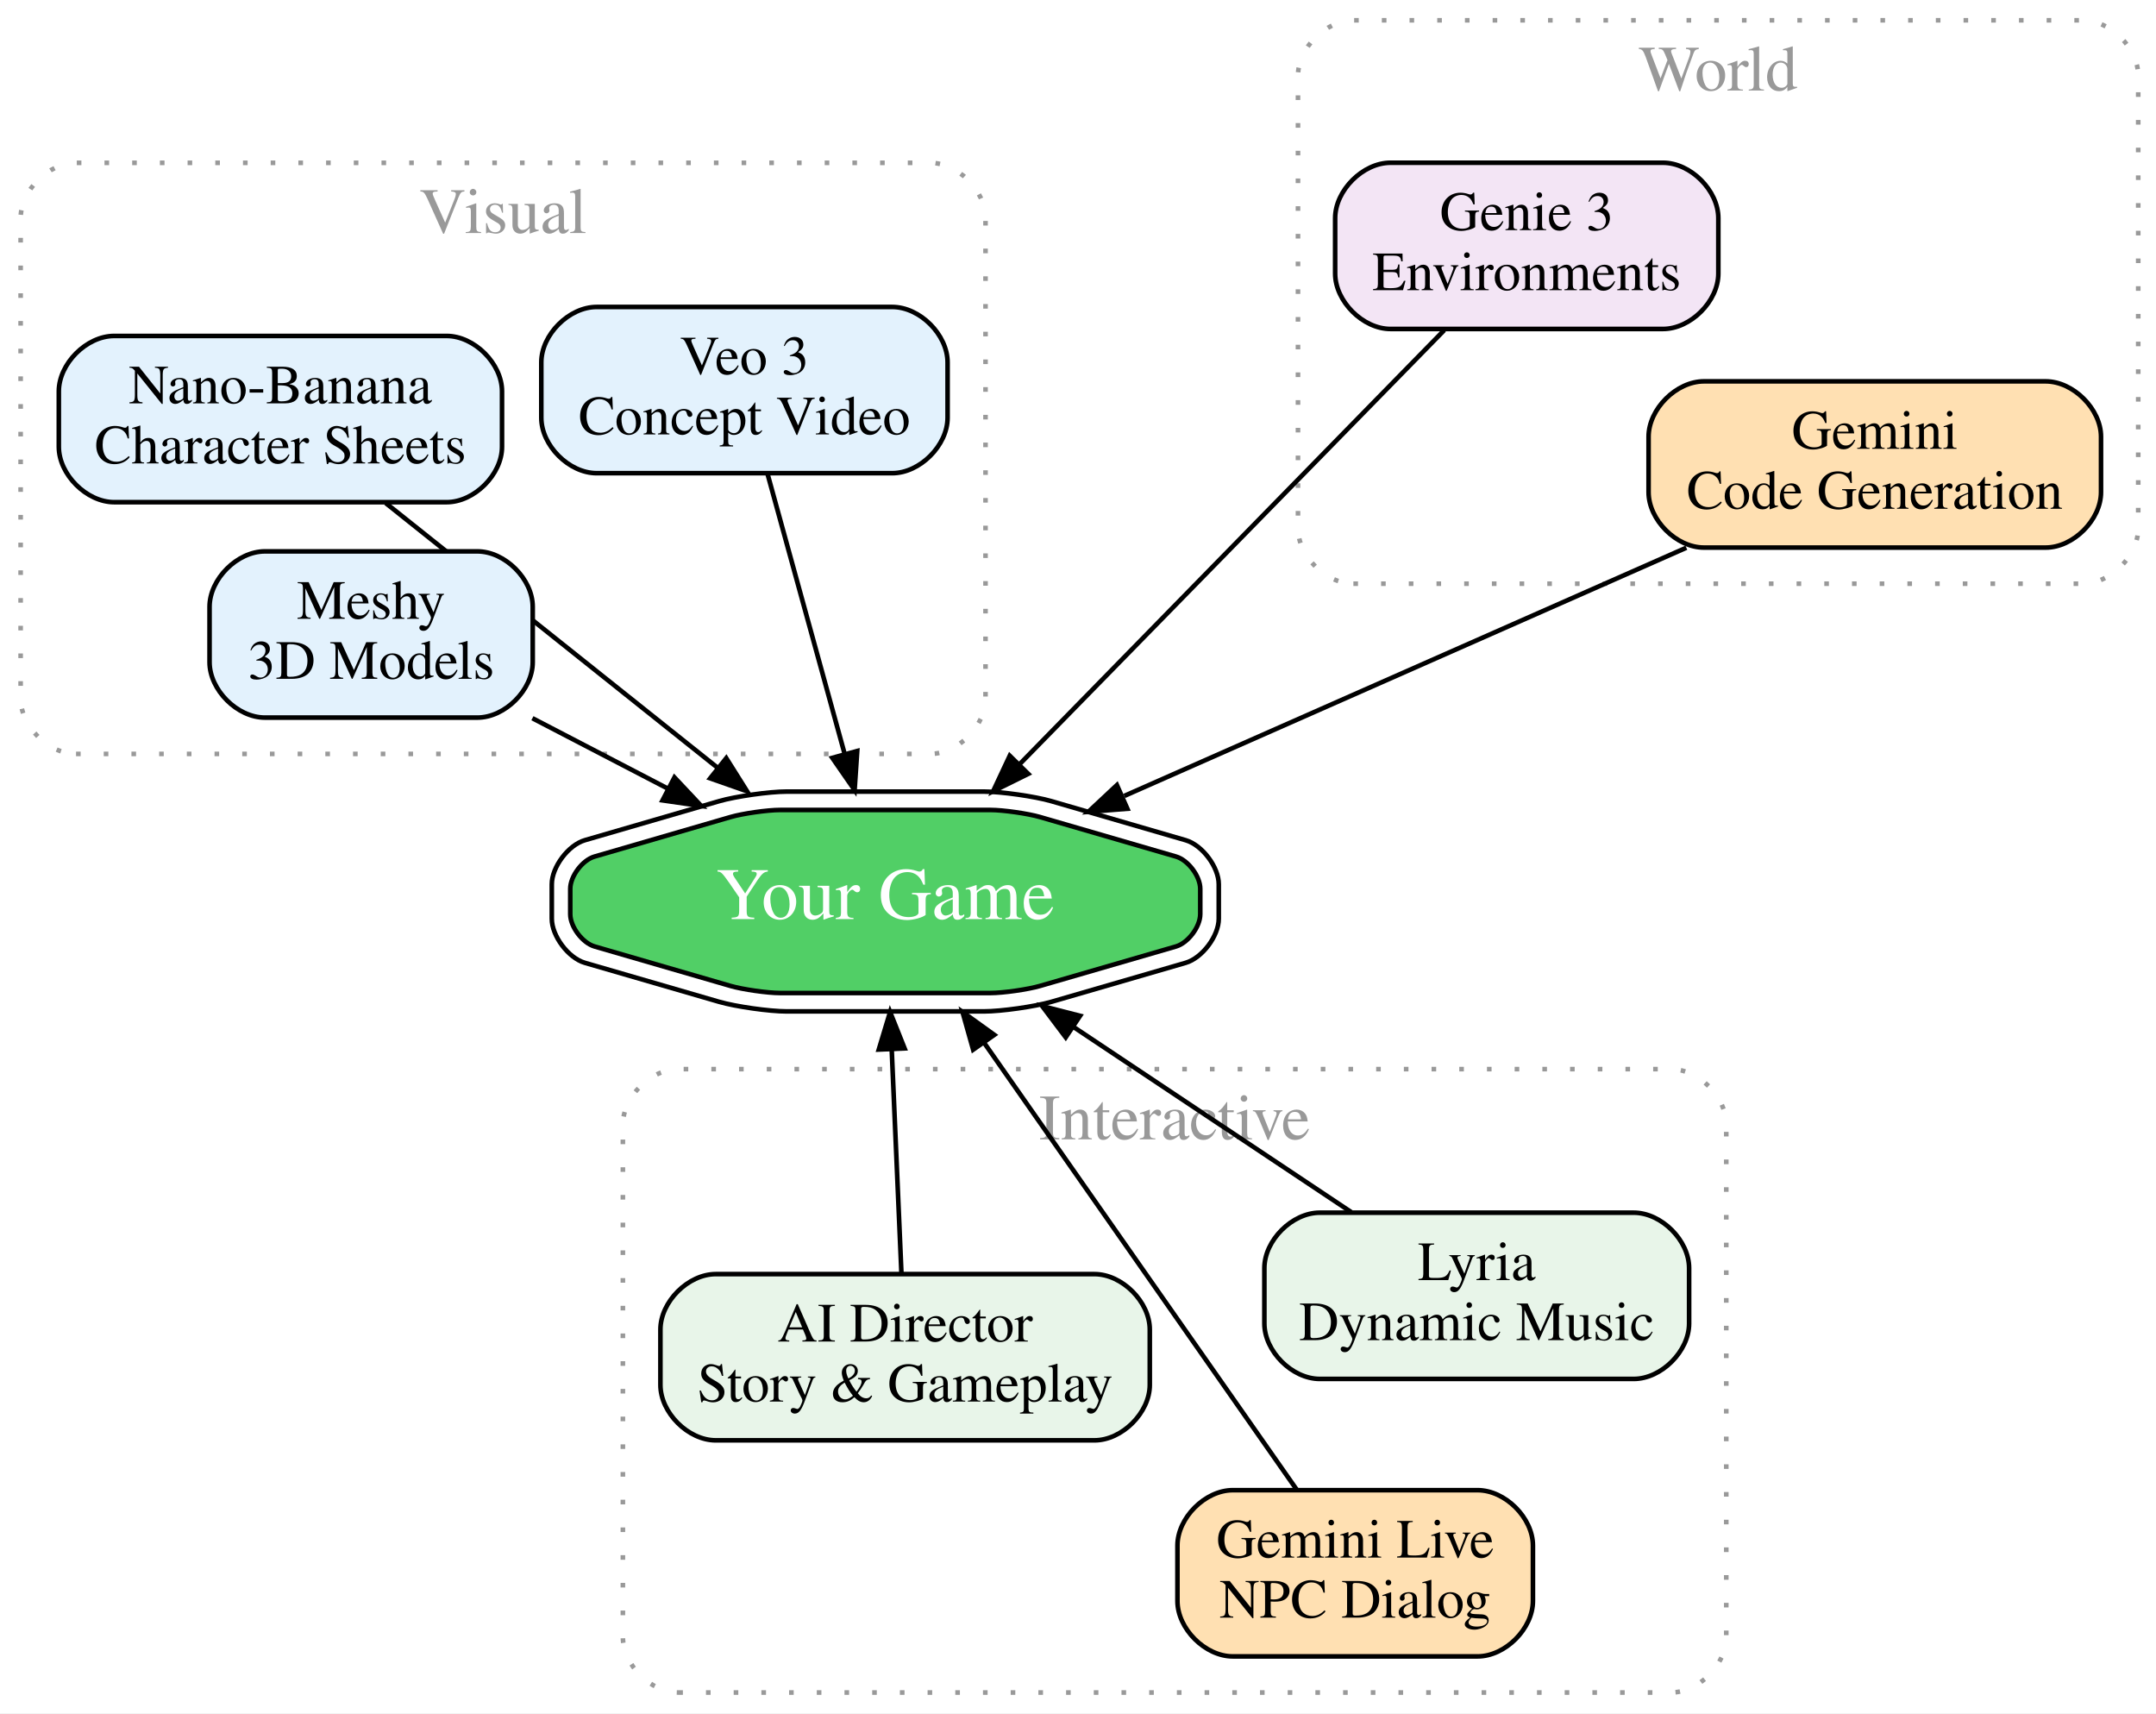
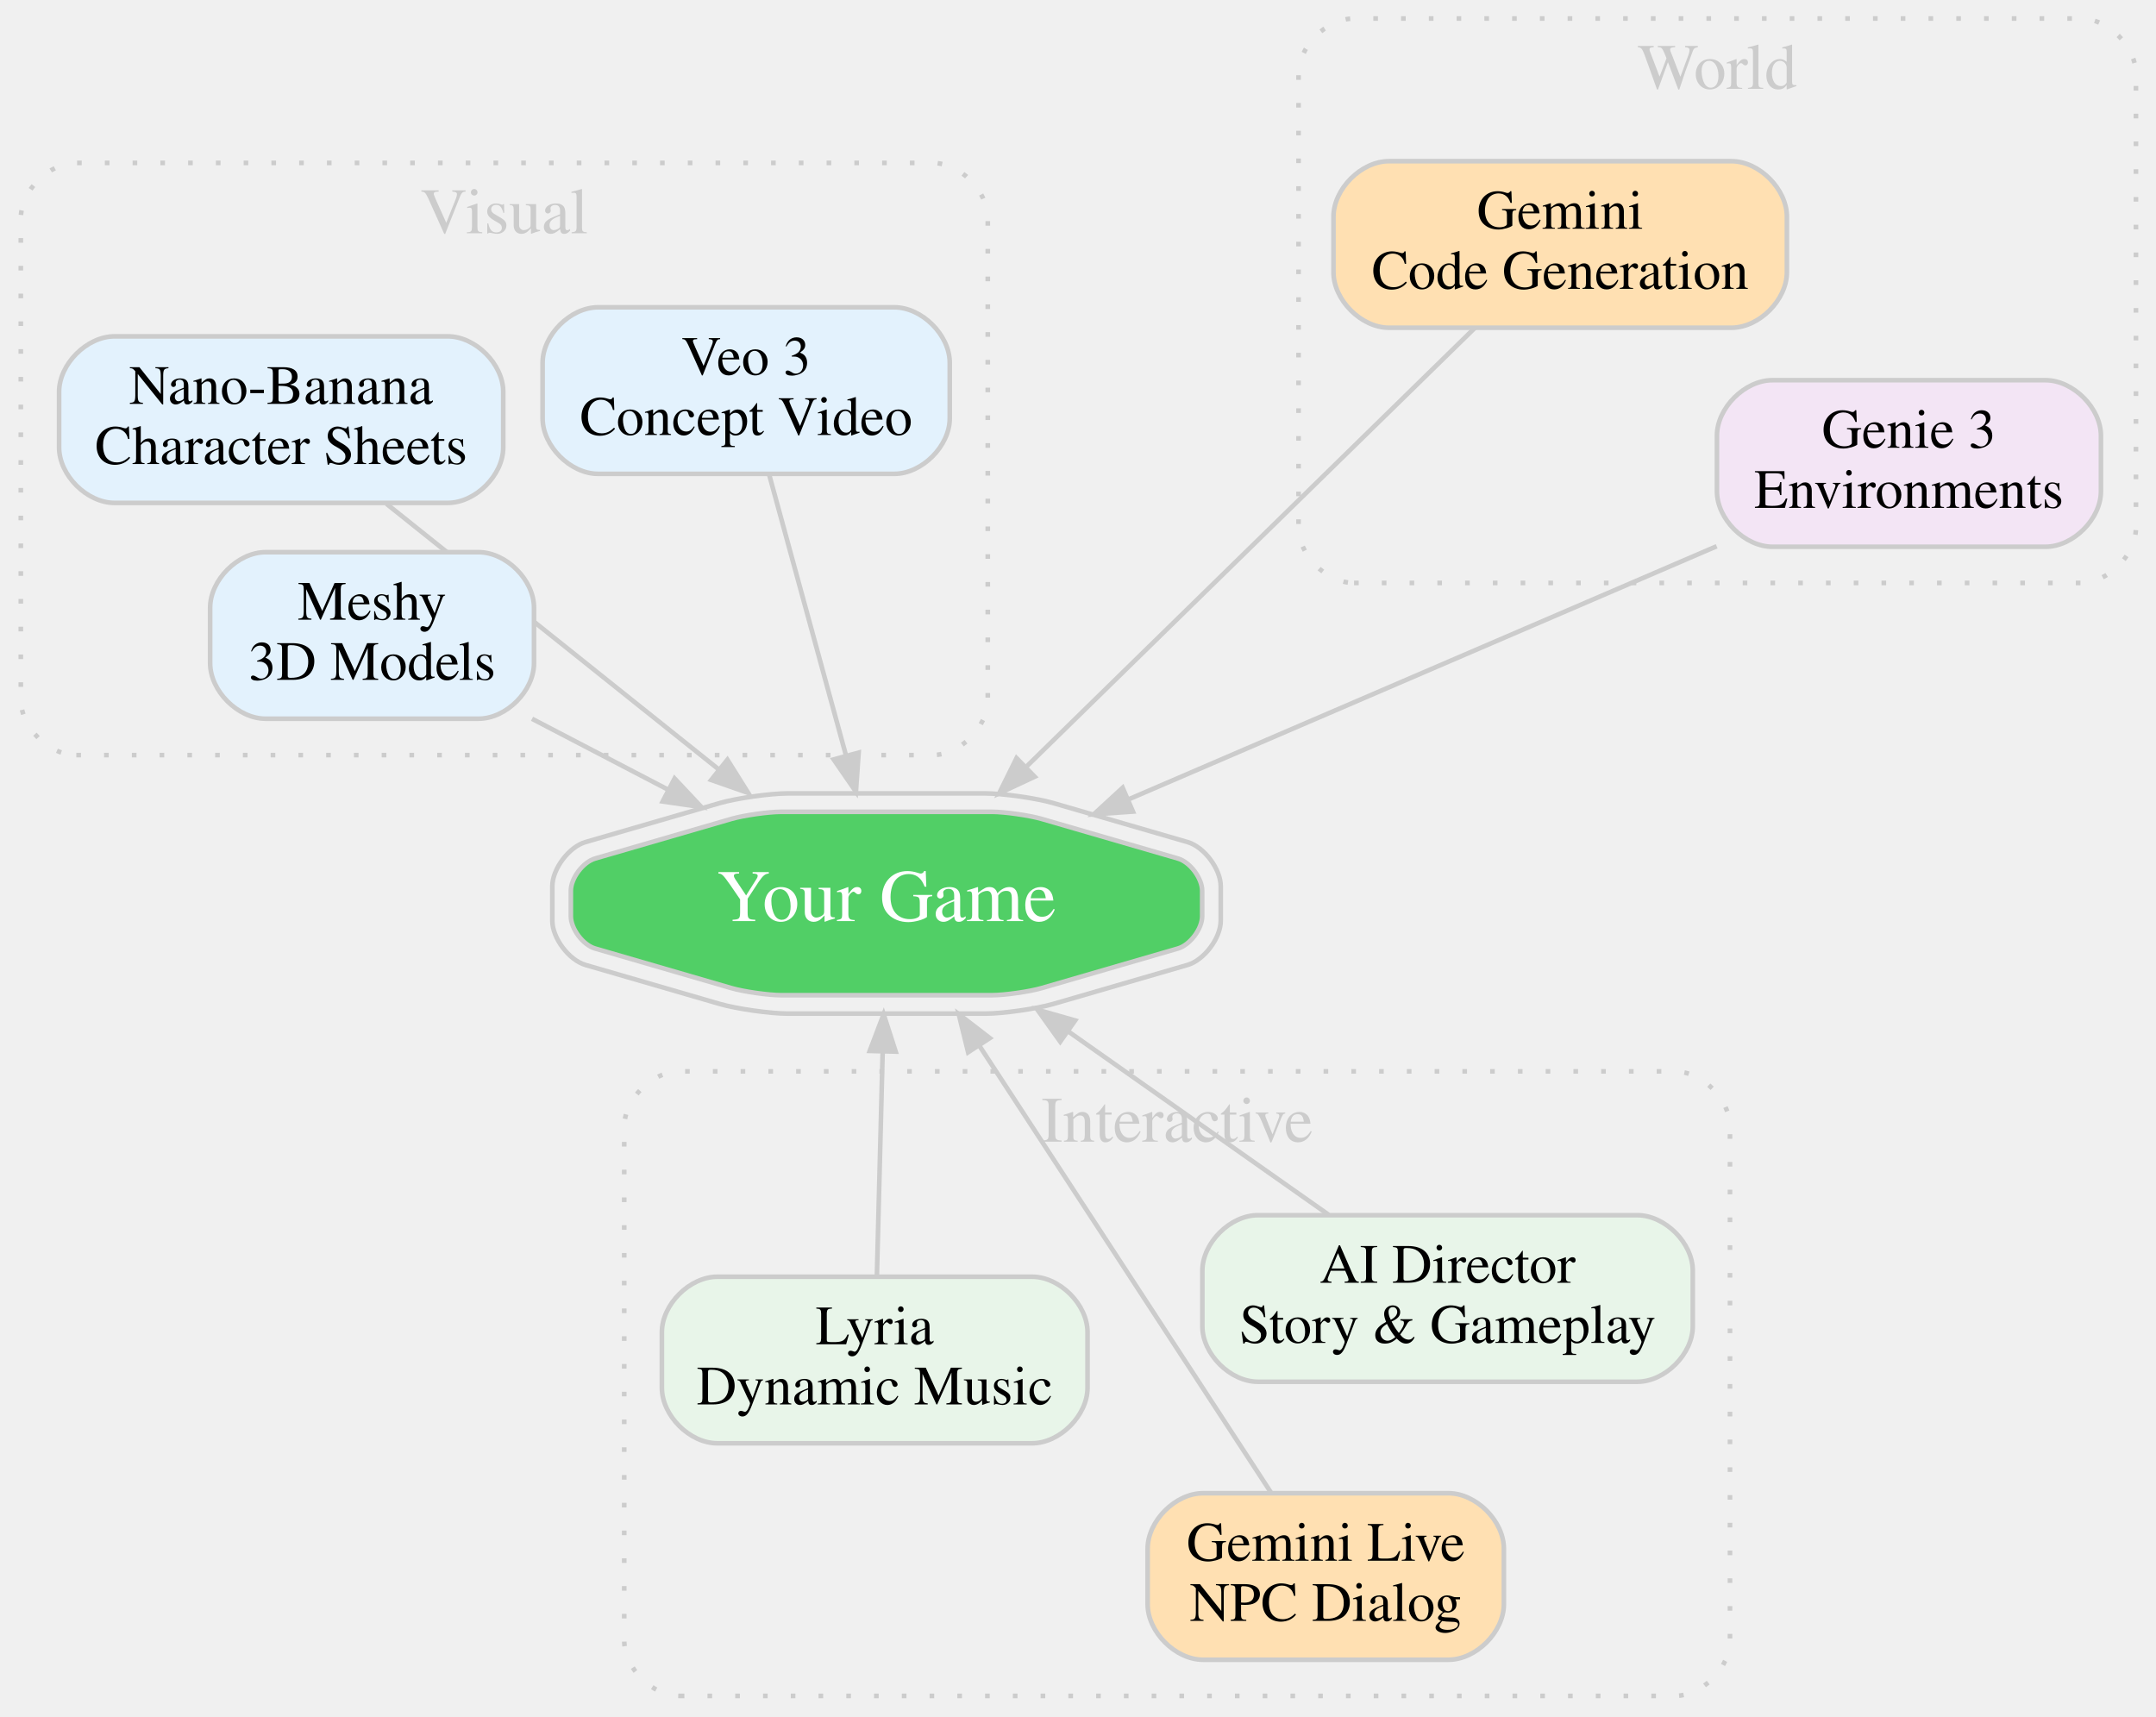
- <svg xmlns="http://www.w3.org/2000/svg" width="467pt" height="371pt" viewBox="0.00 0.00 467.00 371.00">
+ <svg xmlns="http://www.w3.org/2000/svg" width="466pt" height="371pt" viewBox="0.00 0.00 466.00 371.00">
  <g id="graph0" class="graph" transform="scale(1 1) rotate(0) translate(4 367)">
-     <polygon fill="white" stroke="transparent" points="-4,4 -4,-367 463,-367 463,4 -4,4" />
    <g id="clust1" class="cluster">
-       <path fill="transparent" stroke="#999999" stroke-dasharray="1,5" d="M12.47,-203.74C12.47,-203.74 197.47,-203.74 197.47,-203.74 203.47,-203.74 209.47,-209.74 209.47,-215.74 209.47,-215.74 209.47,-319.74 209.47,-319.74 209.47,-325.74 203.47,-331.74 197.47,-331.74 197.47,-331.74 12.47,-331.74 12.47,-331.74 6.47,-331.74 0.47,-325.74 0.47,-319.74 0.47,-319.74 0.47,-215.74 0.47,-215.74 0.47,-209.74 6.47,-203.74 12.47,-203.74" />
-       <text text-anchor="middle" x="104.97" y="-316.54" font-family="Times,serif" font-size="14.00" fill="#999999">Visual</text>
+       <path fill="transparent" stroke="#cccccc" stroke-dasharray="1,5" d="M12.5,-203.79C12.5,-203.79 197.5,-203.79 197.5,-203.79 203.5,-203.79 209.5,-209.79 209.5,-215.79 209.5,-215.79 209.5,-319.79 209.5,-319.79 209.5,-325.79 203.5,-331.79 197.5,-331.79 197.5,-331.79 12.5,-331.79 12.5,-331.79 6.5,-331.79 0.5,-325.79 0.5,-319.79 0.5,-319.79 0.5,-215.79 0.5,-215.79 0.5,-209.79 6.5,-203.79 12.5,-203.79" />
+       <text text-anchor="middle" x="105" y="-316.59" font-family="Times,serif" font-size="14.00" fill="#cccccc">Visual</text>
    </g>
    <g id="clust2" class="cluster">
-       <path fill="transparent" stroke="#999999" stroke-dasharray="1,5" d="M289.15,-240.6C289.15,-240.6 447.15,-240.6 447.15,-240.6 453.15,-240.6 459.15,-246.6 459.15,-252.6 459.15,-252.6 459.15,-350.6 459.15,-350.6 459.15,-356.6 453.15,-362.6 447.15,-362.6 447.15,-362.6 289.15,-362.6 289.15,-362.6 283.15,-362.6 277.15,-356.6 277.15,-350.6 277.15,-350.6 277.15,-252.6 277.15,-252.6 277.15,-246.6 283.15,-240.6 289.15,-240.6" />
-       <text text-anchor="middle" x="368.15" y="-347.4" font-family="Times,serif" font-size="14.00" fill="#999999">World</text>
+       <path fill="transparent" stroke="#cccccc" stroke-dasharray="1,5" d="M288.67,-241C288.67,-241 445.67,-241 445.67,-241 451.67,-241 457.67,-247 457.67,-253 457.67,-253 457.67,-351 457.67,-351 457.67,-357 451.67,-363 445.67,-363 445.67,-363 288.67,-363 288.67,-363 282.67,-363 276.67,-357 276.67,-351 276.67,-351 276.67,-253 276.67,-253 276.67,-247 282.67,-241 288.67,-241" />
+       <text text-anchor="middle" x="367.17" y="-347.8" font-family="Times,serif" font-size="14.00" fill="#cccccc">World</text>
    </g>
    <g id="clust3" class="cluster">
-       <path fill="transparent" stroke="#999999" stroke-dasharray="1,5" d="M142.92,-0.48C142.92,-0.48 357.92,-0.48 357.92,-0.48 363.92,-0.48 369.92,-6.48 369.92,-12.48 369.92,-12.48 369.92,-123.48 369.92,-123.48 369.92,-129.48 363.92,-135.48 357.92,-135.48 357.92,-135.48 142.92,-135.48 142.92,-135.48 136.92,-135.48 130.92,-129.48 130.92,-123.48 130.92,-123.48 130.92,-12.48 130.92,-12.48 130.92,-6.48 136.92,-0.48 142.92,-0.48" />
-       <text text-anchor="middle" x="250.42" y="-120.28" font-family="Times,serif" font-size="14.00" fill="#999999">Interactive</text>
+       <path fill="transparent" stroke="#cccccc" stroke-dasharray="1,5" d="M142.92,-0.43C142.92,-0.43 357.92,-0.43 357.92,-0.43 363.92,-0.43 369.92,-6.43 369.92,-12.43 369.92,-12.43 369.92,-123.43 369.92,-123.43 369.92,-129.43 363.92,-135.43 357.92,-135.43 357.92,-135.43 142.92,-135.43 142.92,-135.43 136.92,-135.43 130.92,-129.43 130.92,-123.43 130.92,-123.43 130.92,-12.43 130.92,-12.43 130.92,-6.43 136.92,-0.43 142.92,-0.43" />
+       <text text-anchor="middle" x="250.42" y="-120.23" font-family="Times,serif" font-size="14.00" fill="#cccccc">Interactive</text>
    </g>
    <g id="node1" class="node">
-       <path fill="#e3f2fd" stroke="black" d="M189.25,-300.53C189.25,-300.53 125.25,-300.53 125.25,-300.53 119.25,-300.53 113.25,-294.53 113.25,-288.53 113.25,-288.53 113.25,-276.53 113.25,-276.53 113.25,-270.53 119.25,-264.53 125.25,-264.53 125.25,-264.53 189.25,-264.53 189.25,-264.53 195.25,-264.53 201.25,-270.53 201.25,-276.53 201.25,-276.53 201.25,-288.53 201.25,-288.53 201.25,-294.53 195.25,-300.53 189.25,-300.53" />
-       <text text-anchor="middle" x="157.25" y="-285.93" font-family="Times,serif" font-size="12.00">Veo 3</text>
-       <text text-anchor="middle" x="157.25" y="-272.93" font-family="Times,serif" font-size="12.00">Concept Video</text>
+       <path fill="#e3f2fd" stroke="#cccccc" d="M189.28,-300.58C189.28,-300.58 125.28,-300.58 125.28,-300.58 119.28,-300.58 113.28,-294.58 113.28,-288.58 113.28,-288.58 113.28,-276.58 113.28,-276.58 113.28,-270.58 119.28,-264.58 125.28,-264.58 125.28,-264.58 189.28,-264.58 189.28,-264.58 195.28,-264.58 201.28,-270.58 201.28,-276.58 201.28,-276.58 201.28,-288.58 201.28,-288.58 201.28,-294.58 195.28,-300.58 189.28,-300.58" />
+       <text text-anchor="middle" x="157.28" y="-285.98" font-family="Times,serif" font-size="12.00">Veo 3</text>
+       <text text-anchor="middle" x="157.28" y="-272.98" font-family="Times,serif" font-size="12.00">Concept Video</text>
    </g>
    <g id="node9" class="node">
-       <path fill="#51cf66" stroke="black" d="M255.98,-169.04C255.98,-169.04 255.98,-174.52 255.98,-174.52 255.98,-177.25 253.35,-180.75 250.73,-181.51 250.73,-181.51 221.27,-190.07 221.27,-190.07 218.64,-190.83 213.28,-191.6 210.54,-191.6 210.54,-191.6 164.96,-191.6 164.96,-191.6 162.23,-191.6 156.86,-190.83 154.24,-190.07 154.24,-190.07 124.78,-181.51 124.78,-181.51 122.15,-180.75 119.52,-177.25 119.52,-174.52 119.52,-174.52 119.52,-169.04 119.52,-169.04 119.52,-166.31 122.15,-162.81 124.78,-162.04 124.78,-162.04 154.24,-153.49 154.24,-153.49 156.86,-152.73 162.23,-151.96 164.96,-151.96 164.96,-151.96 210.54,-151.96 210.54,-151.96 213.28,-151.96 218.64,-152.73 221.27,-153.49 221.27,-153.49 250.73,-162.04 250.73,-162.04 253.35,-162.81 255.98,-166.31 255.98,-169.04" />
-       <path fill="none" stroke="black" d="M259.99,-168.05C259.99,-168.05 259.99,-175.51 259.99,-175.51 259.99,-179.24 256.41,-184.01 252.82,-185.05 252.82,-185.05 223.75,-193.5 223.75,-193.5 220.17,-194.54 212.86,-195.58 209.12,-195.58 209.12,-195.58 166.38,-195.58 166.38,-195.58 162.65,-195.58 155.33,-194.54 151.75,-193.5 151.75,-193.5 122.68,-185.05 122.68,-185.05 119.1,-184.01 115.52,-179.24 115.52,-175.51 115.52,-175.51 115.52,-168.05 115.52,-168.05 115.52,-164.32 119.1,-159.54 122.68,-158.5 122.68,-158.5 151.75,-150.06 151.75,-150.06 155.33,-149.02 162.65,-147.98 166.38,-147.98 166.38,-147.98 209.12,-147.98 209.12,-147.98 212.86,-147.98 220.17,-149.02 223.75,-150.06 223.75,-150.06 252.82,-158.5 252.82,-158.5 256.41,-159.54 259.99,-164.32 259.99,-168.05" />
-       <text text-anchor="middle" x="187.75" y="-167.98" font-family="Times,serif" font-size="16.00" fill="white">Your Game</text>
+       <path fill="#51cf66" stroke="#cccccc" d="M255.84,-168.97C255.84,-168.97 255.84,-174.45 255.84,-174.45 255.84,-177.18 253.22,-180.68 250.59,-181.44 250.59,-181.44 221.13,-190 221.13,-190 218.5,-190.76 213.14,-191.53 210.4,-191.53 210.4,-191.53 164.82,-191.53 164.82,-191.53 162.09,-191.53 156.73,-190.76 154.1,-190 154.1,-190 124.64,-181.44 124.64,-181.44 122.01,-180.68 119.38,-177.18 119.38,-174.45 119.38,-174.45 119.38,-168.97 119.38,-168.97 119.38,-166.24 122.01,-162.74 124.64,-161.98 124.64,-161.98 154.1,-153.42 154.1,-153.42 156.73,-152.66 162.09,-151.89 164.82,-151.89 164.82,-151.89 210.4,-151.89 210.4,-151.89 213.14,-151.89 218.5,-152.66 221.13,-153.42 221.13,-153.42 250.59,-161.98 250.59,-161.98 253.22,-162.74 255.84,-166.24 255.84,-168.97" />
+       <path fill="none" stroke="#cccccc" d="M259.85,-167.98C259.85,-167.98 259.85,-175.44 259.85,-175.44 259.85,-179.17 256.27,-183.95 252.68,-184.99 252.68,-184.99 223.62,-193.43 223.62,-193.43 220.03,-194.47 212.72,-195.51 208.99,-195.51 208.99,-195.51 166.24,-195.51 166.24,-195.51 162.51,-195.51 155.2,-194.47 151.61,-193.43 151.61,-193.43 122.55,-184.99 122.55,-184.99 118.96,-183.95 115.38,-179.17 115.38,-175.44 115.38,-175.44 115.38,-167.98 115.38,-167.98 115.38,-164.25 118.96,-159.48 122.55,-158.43 122.55,-158.43 151.61,-149.99 151.61,-149.99 155.2,-148.95 162.51,-147.91 166.24,-147.91 166.24,-147.91 208.99,-147.91 208.99,-147.91 212.72,-147.91 220.03,-148.95 223.62,-149.99 223.62,-149.99 252.68,-158.43 252.68,-158.43 256.27,-159.48 259.85,-164.25 259.85,-167.98" />
+       <text text-anchor="middle" x="187.61" y="-167.91" font-family="Times,serif" font-size="16.00" fill="white">Your Game</text>
    </g>
    <g id="edge1" class="edge">
-       <path fill="none" stroke="black" d="M162.29,-264.24C166.81,-247.83 173.55,-223.36 178.96,-203.72" />
-       <polygon fill="black" stroke="black" points="181.68,-204.37 181.11,-195.91 176.28,-202.88 181.68,-204.37" />
+       <path fill="none" stroke="#cccccc" d="M162.29,-264.27C166.78,-247.84 173.48,-223.35 178.86,-203.69" />
+       <polygon fill="#cccccc" stroke="#cccccc" points="181.59,-204.32 181,-195.87 176.19,-202.85 181.59,-204.32" />
    </g>
    <g id="node2" class="node">
-       <path fill="#e3f2fd" stroke="black" d="M92.74,-294.25C92.74,-294.25 20.74,-294.25 20.74,-294.25 14.74,-294.25 8.74,-288.25 8.74,-282.25 8.74,-282.25 8.74,-270.25 8.74,-270.25 8.74,-264.25 14.74,-258.25 20.74,-258.25 20.74,-258.25 92.74,-258.25 92.74,-258.25 98.74,-258.25 104.74,-264.25 104.74,-270.25 104.74,-270.25 104.74,-282.25 104.74,-282.25 104.74,-288.25 98.74,-294.25 92.74,-294.25" />
-       <text text-anchor="middle" x="56.74" y="-279.65" font-family="Times,serif" font-size="12.00">Nano-Banana</text>
-       <text text-anchor="middle" x="56.74" y="-266.65" font-family="Times,serif" font-size="12.00">Character Sheets</text>
+       <path fill="#e3f2fd" stroke="#cccccc" d="M92.77,-294.3C92.77,-294.3 20.77,-294.3 20.77,-294.3 14.77,-294.3 8.77,-288.3 8.77,-282.3 8.77,-282.3 8.77,-270.3 8.77,-270.3 8.77,-264.3 14.77,-258.3 20.77,-258.3 20.77,-258.3 92.77,-258.3 92.77,-258.3 98.77,-258.3 104.77,-264.3 104.77,-270.3 104.77,-270.3 104.77,-282.3 104.77,-282.3 104.77,-288.3 98.77,-294.3 92.77,-294.3" />
+       <text text-anchor="middle" x="56.77" y="-279.7" font-family="Times,serif" font-size="12.00">Nano-Banana</text>
+       <text text-anchor="middle" x="56.77" y="-266.7" font-family="Times,serif" font-size="12.00">Character Sheets</text>
    </g>
    <g id="edge2" class="edge">
-       <path fill="none" stroke="black" d="M79.56,-258.05C99.4,-242.23 128.48,-219.04 151.5,-200.69" />
-       <polygon fill="black" stroke="black" points="153.31,-202.82 157.82,-195.65 149.82,-198.45 153.31,-202.82" />
+       <path fill="none" stroke="#cccccc" d="M79.56,-258.08C99.37,-242.24 128.42,-219.03 151.41,-200.65" />
+       <polygon fill="#cccccc" stroke="#cccccc" points="153.22,-202.79 157.72,-195.61 149.72,-198.41 153.22,-202.79" />
    </g>
    <g id="node3" class="node">
-       <path fill="#e3f2fd" stroke="black" d="M99.39,-247.6C99.39,-247.6 53.39,-247.6 53.39,-247.6 47.39,-247.6 41.39,-241.6 41.39,-235.6 41.39,-235.6 41.39,-223.6 41.39,-223.6 41.39,-217.6 47.39,-211.6 53.39,-211.6 53.39,-211.6 99.39,-211.6 99.39,-211.6 105.39,-211.6 111.39,-217.6 111.39,-223.6 111.39,-223.6 111.39,-235.6 111.39,-235.6 111.39,-241.6 105.39,-247.6 99.39,-247.6" />
-       <text text-anchor="middle" x="76.39" y="-233" font-family="Times,serif" font-size="12.00">Meshy</text>
-       <text text-anchor="middle" x="76.39" y="-220" font-family="Times,serif" font-size="12.00">3D Models</text>
+       <path fill="#e3f2fd" stroke="#cccccc" d="M99.42,-247.65C99.42,-247.65 53.42,-247.65 53.42,-247.65 47.42,-247.65 41.42,-241.65 41.42,-235.65 41.42,-235.65 41.42,-223.65 41.42,-223.65 41.42,-217.65 47.42,-211.65 53.42,-211.65 53.42,-211.65 99.42,-211.65 99.42,-211.65 105.42,-211.65 111.42,-217.65 111.42,-223.65 111.42,-223.65 111.42,-235.65 111.42,-235.65 111.42,-241.65 105.42,-247.65 99.42,-247.65" />
+       <text text-anchor="middle" x="76.42" y="-233.05" font-family="Times,serif" font-size="12.00">Meshy</text>
+       <text text-anchor="middle" x="76.42" y="-220.05" font-family="Times,serif" font-size="12.00">3D Models</text>
    </g>
    <g id="edge3" class="edge">
-       <path fill="none" stroke="black" d="M111.32,-211.47C120.66,-206.62 130.91,-201.29 140.79,-196.16" />
-       <polygon fill="black" stroke="black" points="142.09,-198.65 147.9,-192.47 139.51,-193.68 142.09,-198.65" />
+       <path fill="none" stroke="#cccccc" d="M110.99,-211.64C120.33,-206.77 130.59,-201.42 140.49,-196.27" />
+       <polygon fill="#cccccc" stroke="#cccccc" points="141.81,-198.73 147.61,-192.55 139.23,-193.77 141.81,-198.73" />
    </g>
    <g id="node4" class="node">
-       <path fill="#f3e5f5" stroke="black" d="M356.2,-331.76C356.2,-331.76 297.2,-331.76 297.2,-331.76 291.2,-331.76 285.2,-325.76 285.2,-319.76 285.2,-319.76 285.2,-307.76 285.2,-307.76 285.2,-301.76 291.2,-295.76 297.2,-295.76 297.2,-295.76 356.2,-295.76 356.2,-295.76 362.2,-295.76 368.2,-301.76 368.2,-307.76 368.2,-307.76 368.2,-319.76 368.2,-319.76 368.2,-325.76 362.2,-331.76 356.2,-331.76" />
-       <text text-anchor="middle" x="326.7" y="-317.16" font-family="Times,serif" font-size="12.00">Genie 3</text>
-       <text text-anchor="middle" x="326.7" y="-304.16" font-family="Times,serif" font-size="12.00">Environments</text>
+       <path fill="#f3e5f5" stroke="#cccccc" d="M438.1,-284.82C438.1,-284.82 379.1,-284.82 379.1,-284.82 373.1,-284.82 367.1,-278.82 367.1,-272.82 367.1,-272.82 367.1,-260.82 367.1,-260.82 367.1,-254.82 373.1,-248.82 379.1,-248.82 379.1,-248.82 438.1,-248.82 438.1,-248.82 444.1,-248.82 450.1,-254.82 450.1,-260.82 450.1,-260.82 450.1,-272.82 450.1,-272.82 450.1,-278.82 444.1,-284.82 438.1,-284.82" />
+       <text text-anchor="middle" x="408.6" y="-270.22" font-family="Times,serif" font-size="12.00">Genie 3</text>
+       <text text-anchor="middle" x="408.6" y="-257.22" font-family="Times,serif" font-size="12.00">Environments</text>
    </g>
    <g id="edge4" class="edge">
-       <path fill="none" stroke="black" d="M308.82,-295.49C285.55,-271.72 244.6,-229.87 216.84,-201.5" />
-       <polygon fill="black" stroke="black" points="218.72,-199.42 211.12,-195.66 214.72,-203.34 218.72,-199.42" />
+       <path fill="none" stroke="#cccccc" d="M367.04,-248.93C331.05,-233.44 278.83,-210.97 239.99,-194.25" />
+       <polygon fill="#cccccc" stroke="#cccccc" points="240.87,-191.58 232.41,-190.99 238.65,-196.73 240.87,-191.58" />
    </g>
    <g id="node5" class="node">
-       <path fill="#ffe0b2" stroke="black" d="M439.09,-284.42C439.09,-284.42 365.09,-284.42 365.09,-284.42 359.09,-284.42 353.09,-278.42 353.09,-272.42 353.09,-272.42 353.09,-260.42 353.09,-260.42 353.09,-254.42 359.09,-248.42 365.09,-248.42 365.09,-248.42 439.09,-248.42 439.09,-248.42 445.09,-248.42 451.09,-254.42 451.09,-260.42 451.09,-260.42 451.09,-272.42 451.09,-272.42 451.09,-278.42 445.09,-284.42 439.09,-284.42" />
-       <text text-anchor="middle" x="402.09" y="-269.82" font-family="Times,serif" font-size="12.00">Gemini</text>
-       <text text-anchor="middle" x="402.09" y="-256.82" font-family="Times,serif" font-size="12.00">Code Generation</text>
+       <path fill="#ffe0b2" stroke="#cccccc" d="M370.22,-332.16C370.22,-332.16 296.22,-332.16 296.22,-332.16 290.22,-332.16 284.22,-326.16 284.22,-320.16 284.22,-320.16 284.22,-308.16 284.22,-308.16 284.22,-302.16 290.22,-296.16 296.22,-296.16 296.22,-296.16 370.22,-296.16 370.22,-296.16 376.22,-296.16 382.22,-302.16 382.22,-308.16 382.22,-308.16 382.22,-320.16 382.22,-320.16 382.22,-326.16 376.22,-332.16 370.22,-332.16" />
+       <text text-anchor="middle" x="333.22" y="-317.56" font-family="Times,serif" font-size="12.00">Gemini</text>
+       <text text-anchor="middle" x="333.22" y="-304.56" font-family="Times,serif" font-size="12.00">Code Generation</text>
    </g>
    <g id="edge7" class="edge">
-       <path fill="none" stroke="black" d="M361.27,-248.39C326.68,-233.12 276.9,-211.14 239.52,-194.64" />
-       <polygon fill="black" stroke="black" points="240.19,-191.87 231.74,-191.2 237.93,-196.99 240.19,-191.87" />
+       <path fill="none" stroke="#cccccc" d="M314.77,-296.12C290.41,-272.29 247.18,-229.99 217.97,-201.41" />
+       <polygon fill="#cccccc" stroke="#cccccc" points="219.64,-199.12 211.96,-195.53 215.72,-203.13 219.64,-199.12" />
    </g>
    <g id="node6" class="node">
-       <path fill="#e8f5e9" stroke="black" d="M349.87,-104.39C349.87,-104.39 281.87,-104.39 281.87,-104.39 275.87,-104.39 269.87,-98.39 269.87,-92.39 269.87,-92.39 269.87,-80.39 269.87,-80.39 269.87,-74.39 275.87,-68.39 281.87,-68.39 281.87,-68.39 349.87,-68.39 349.87,-68.39 355.87,-68.39 361.87,-74.39 361.87,-80.39 361.87,-80.39 361.87,-92.39 361.87,-92.39 361.87,-98.39 355.87,-104.39 349.87,-104.39" />
-       <text text-anchor="middle" x="315.87" y="-89.79" font-family="Times,serif" font-size="12.00">Lyria</text>
-       <text text-anchor="middle" x="315.87" y="-76.79" font-family="Times,serif" font-size="12.00">Dynamic Music</text>
+       <path fill="#e8f5e9" stroke="#cccccc" d="M219.06,-91.04C219.06,-91.04 151.06,-91.04 151.06,-91.04 145.06,-91.04 139.06,-85.04 139.06,-79.04 139.06,-79.04 139.06,-67.04 139.06,-67.04 139.06,-61.04 145.06,-55.04 151.06,-55.04 151.06,-55.04 219.06,-55.04 219.06,-55.04 225.06,-55.04 231.06,-61.04 231.06,-67.04 231.06,-67.04 231.06,-79.04 231.06,-79.04 231.06,-85.04 225.06,-91.04 219.06,-91.04" />
+       <text text-anchor="middle" x="185.06" y="-76.44" font-family="Times,serif" font-size="12.00">Lyria</text>
+       <text text-anchor="middle" x="185.06" y="-63.44" font-family="Times,serif" font-size="12.00">Dynamic Music</text>
    </g>
    <g id="edge5" class="edge">
-       <path fill="none" stroke="black" d="M288.7,-104.5C271.22,-116.15 248.19,-131.5 228.54,-144.6" />
-       <polygon fill="black" stroke="black" points="226.84,-142.36 221.74,-149.13 229.95,-147.02 226.84,-142.36" />
+       <path fill="none" stroke="#cccccc" d="M185.53,-91.14C185.88,-104.69 186.37,-123.58 186.78,-139.66" />
+       <polygon fill="#cccccc" stroke="#cccccc" points="183.99,-139.85 186.99,-147.77 189.59,-139.7 183.99,-139.85" />
    </g>
    <g id="node7" class="node">
-       <path fill="#ffe0b2" stroke="black" d="M316.04,-44.3C316.04,-44.3 263.04,-44.3 263.04,-44.3 257.04,-44.3 251.04,-38.3 251.04,-32.3 251.04,-32.3 251.04,-20.3 251.04,-20.3 251.04,-14.3 257.04,-8.3 263.04,-8.3 263.04,-8.3 316.04,-8.3 316.04,-8.3 322.04,-8.3 328.04,-14.3 328.04,-20.3 328.04,-20.3 328.04,-32.3 328.04,-32.3 328.04,-38.3 322.04,-44.3 316.04,-44.3" />
-       <text text-anchor="middle" x="289.54" y="-29.7" font-family="Times,serif" font-size="12.00">Gemini Live</text>
-       <text text-anchor="middle" x="289.54" y="-16.7" font-family="Times,serif" font-size="12.00">NPC Dialog</text>
+       <path fill="#ffe0b2" stroke="#cccccc" d="M309.05,-44.25C309.05,-44.25 256.05,-44.25 256.05,-44.25 250.05,-44.25 244.05,-38.25 244.05,-32.25 244.05,-32.25 244.05,-20.25 244.05,-20.25 244.05,-14.25 250.05,-8.25 256.05,-8.25 256.05,-8.25 309.05,-8.25 309.05,-8.25 315.05,-8.25 321.05,-14.25 321.05,-20.25 321.05,-20.25 321.05,-32.25 321.05,-32.25 321.05,-38.25 315.05,-44.25 309.05,-44.25" />
+       <text text-anchor="middle" x="282.55" y="-29.65" font-family="Times,serif" font-size="12.00">Gemini Live</text>
+       <text text-anchor="middle" x="282.55" y="-16.65" font-family="Times,serif" font-size="12.00">NPC Dialog</text>
    </g>
    <g id="edge6" class="edge">
-       <path fill="none" stroke="black" d="M276.86,-44.43C259.93,-68.62 229.73,-111.79 209.23,-141.09" />
-       <polygon fill="black" stroke="black" points="206.79,-139.69 204.49,-147.85 211.37,-142.9 206.79,-139.69" />
+       <path fill="none" stroke="#cccccc" d="M270.72,-44.38C254.93,-68.56 226.76,-111.73 207.64,-141.03" />
+       <polygon fill="#cccccc" stroke="#cccccc" points="205.25,-139.56 203.23,-147.79 209.94,-142.62 205.25,-139.56" />
    </g>
    <g id="node8" class="node">
-       <path fill="#e8f5e9" stroke="black" d="M233.05,-91.09C233.05,-91.09 151.05,-91.09 151.05,-91.09 145.05,-91.09 139.05,-85.09 139.05,-79.09 139.05,-79.09 139.05,-67.09 139.05,-67.09 139.05,-61.09 145.05,-55.09 151.05,-55.09 151.05,-55.09 233.05,-55.09 233.05,-55.09 239.05,-55.09 245.05,-61.09 245.05,-67.09 245.05,-67.09 245.05,-79.09 245.05,-79.09 245.05,-85.09 239.05,-91.09 233.05,-91.09" />
-       <text text-anchor="middle" x="192.05" y="-76.49" font-family="Times,serif" font-size="12.00">AI Director</text>
-       <text text-anchor="middle" x="192.05" y="-63.49" font-family="Times,serif" font-size="12.00">Story &amp; Gameplay</text>
+       <path fill="#e8f5e9" stroke="#cccccc" d="M349.88,-104.34C349.88,-104.34 267.88,-104.34 267.88,-104.34 261.88,-104.34 255.88,-98.34 255.88,-92.34 255.88,-92.34 255.88,-80.34 255.88,-80.34 255.88,-74.34 261.88,-68.34 267.88,-68.34 267.88,-68.34 349.88,-68.34 349.88,-68.34 355.88,-68.34 361.88,-74.34 361.88,-80.34 361.88,-80.34 361.88,-92.34 361.88,-92.34 361.88,-98.34 355.88,-104.34 349.88,-104.34" />
+       <text text-anchor="middle" x="308.88" y="-89.74" font-family="Times,serif" font-size="12.00">AI Director</text>
+       <text text-anchor="middle" x="308.88" y="-76.74" font-family="Times,serif" font-size="12.00">Story &amp; Gameplay</text>
    </g>
    <g id="edge8" class="edge">
-       <path fill="none" stroke="black" d="M191.26,-91.19C190.67,-104.74 189.85,-123.64 189.15,-139.72" />
-       <polygon fill="black" stroke="black" points="186.35,-139.72 188.8,-147.84 191.94,-139.97 186.35,-139.72" />
+       <path fill="none" stroke="#cccccc" d="M283.16,-104.44C266.82,-115.95 245.33,-131.08 226.88,-144.07" />
+       <polygon fill="#cccccc" stroke="#cccccc" points="225.16,-141.85 220.23,-148.75 228.38,-146.43 225.16,-141.85" />
    </g>
  </g>
</svg>
